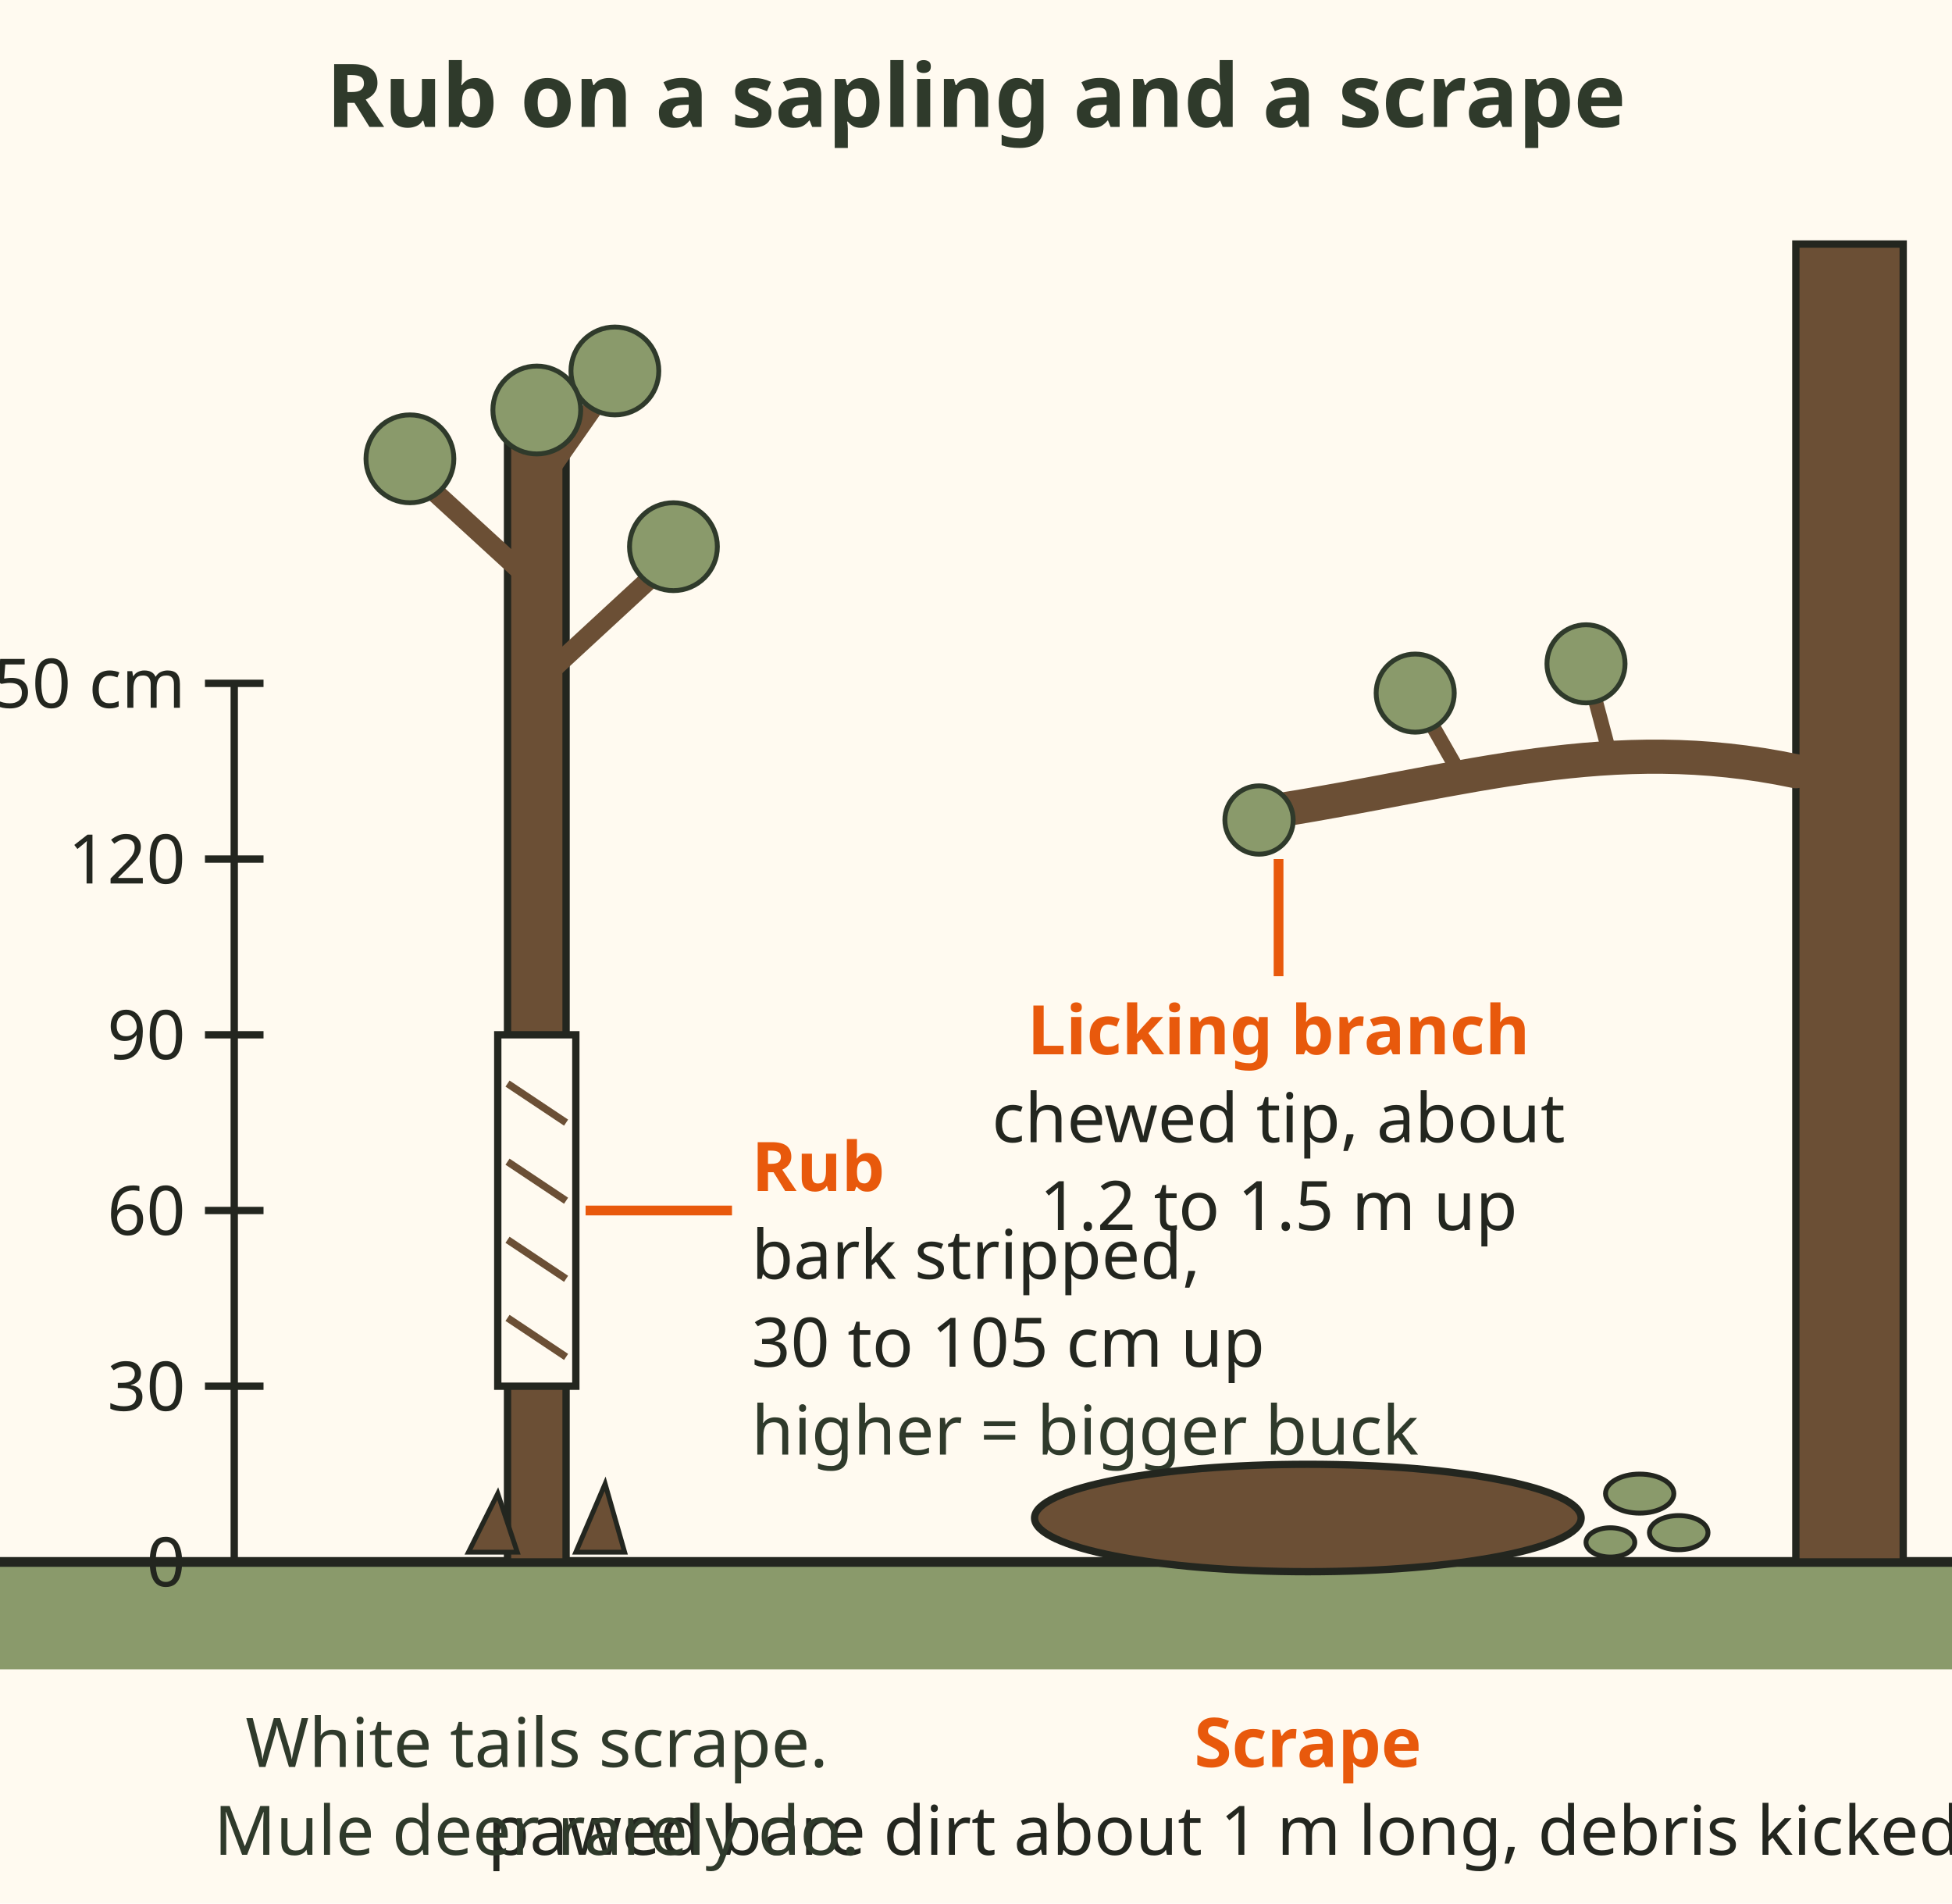
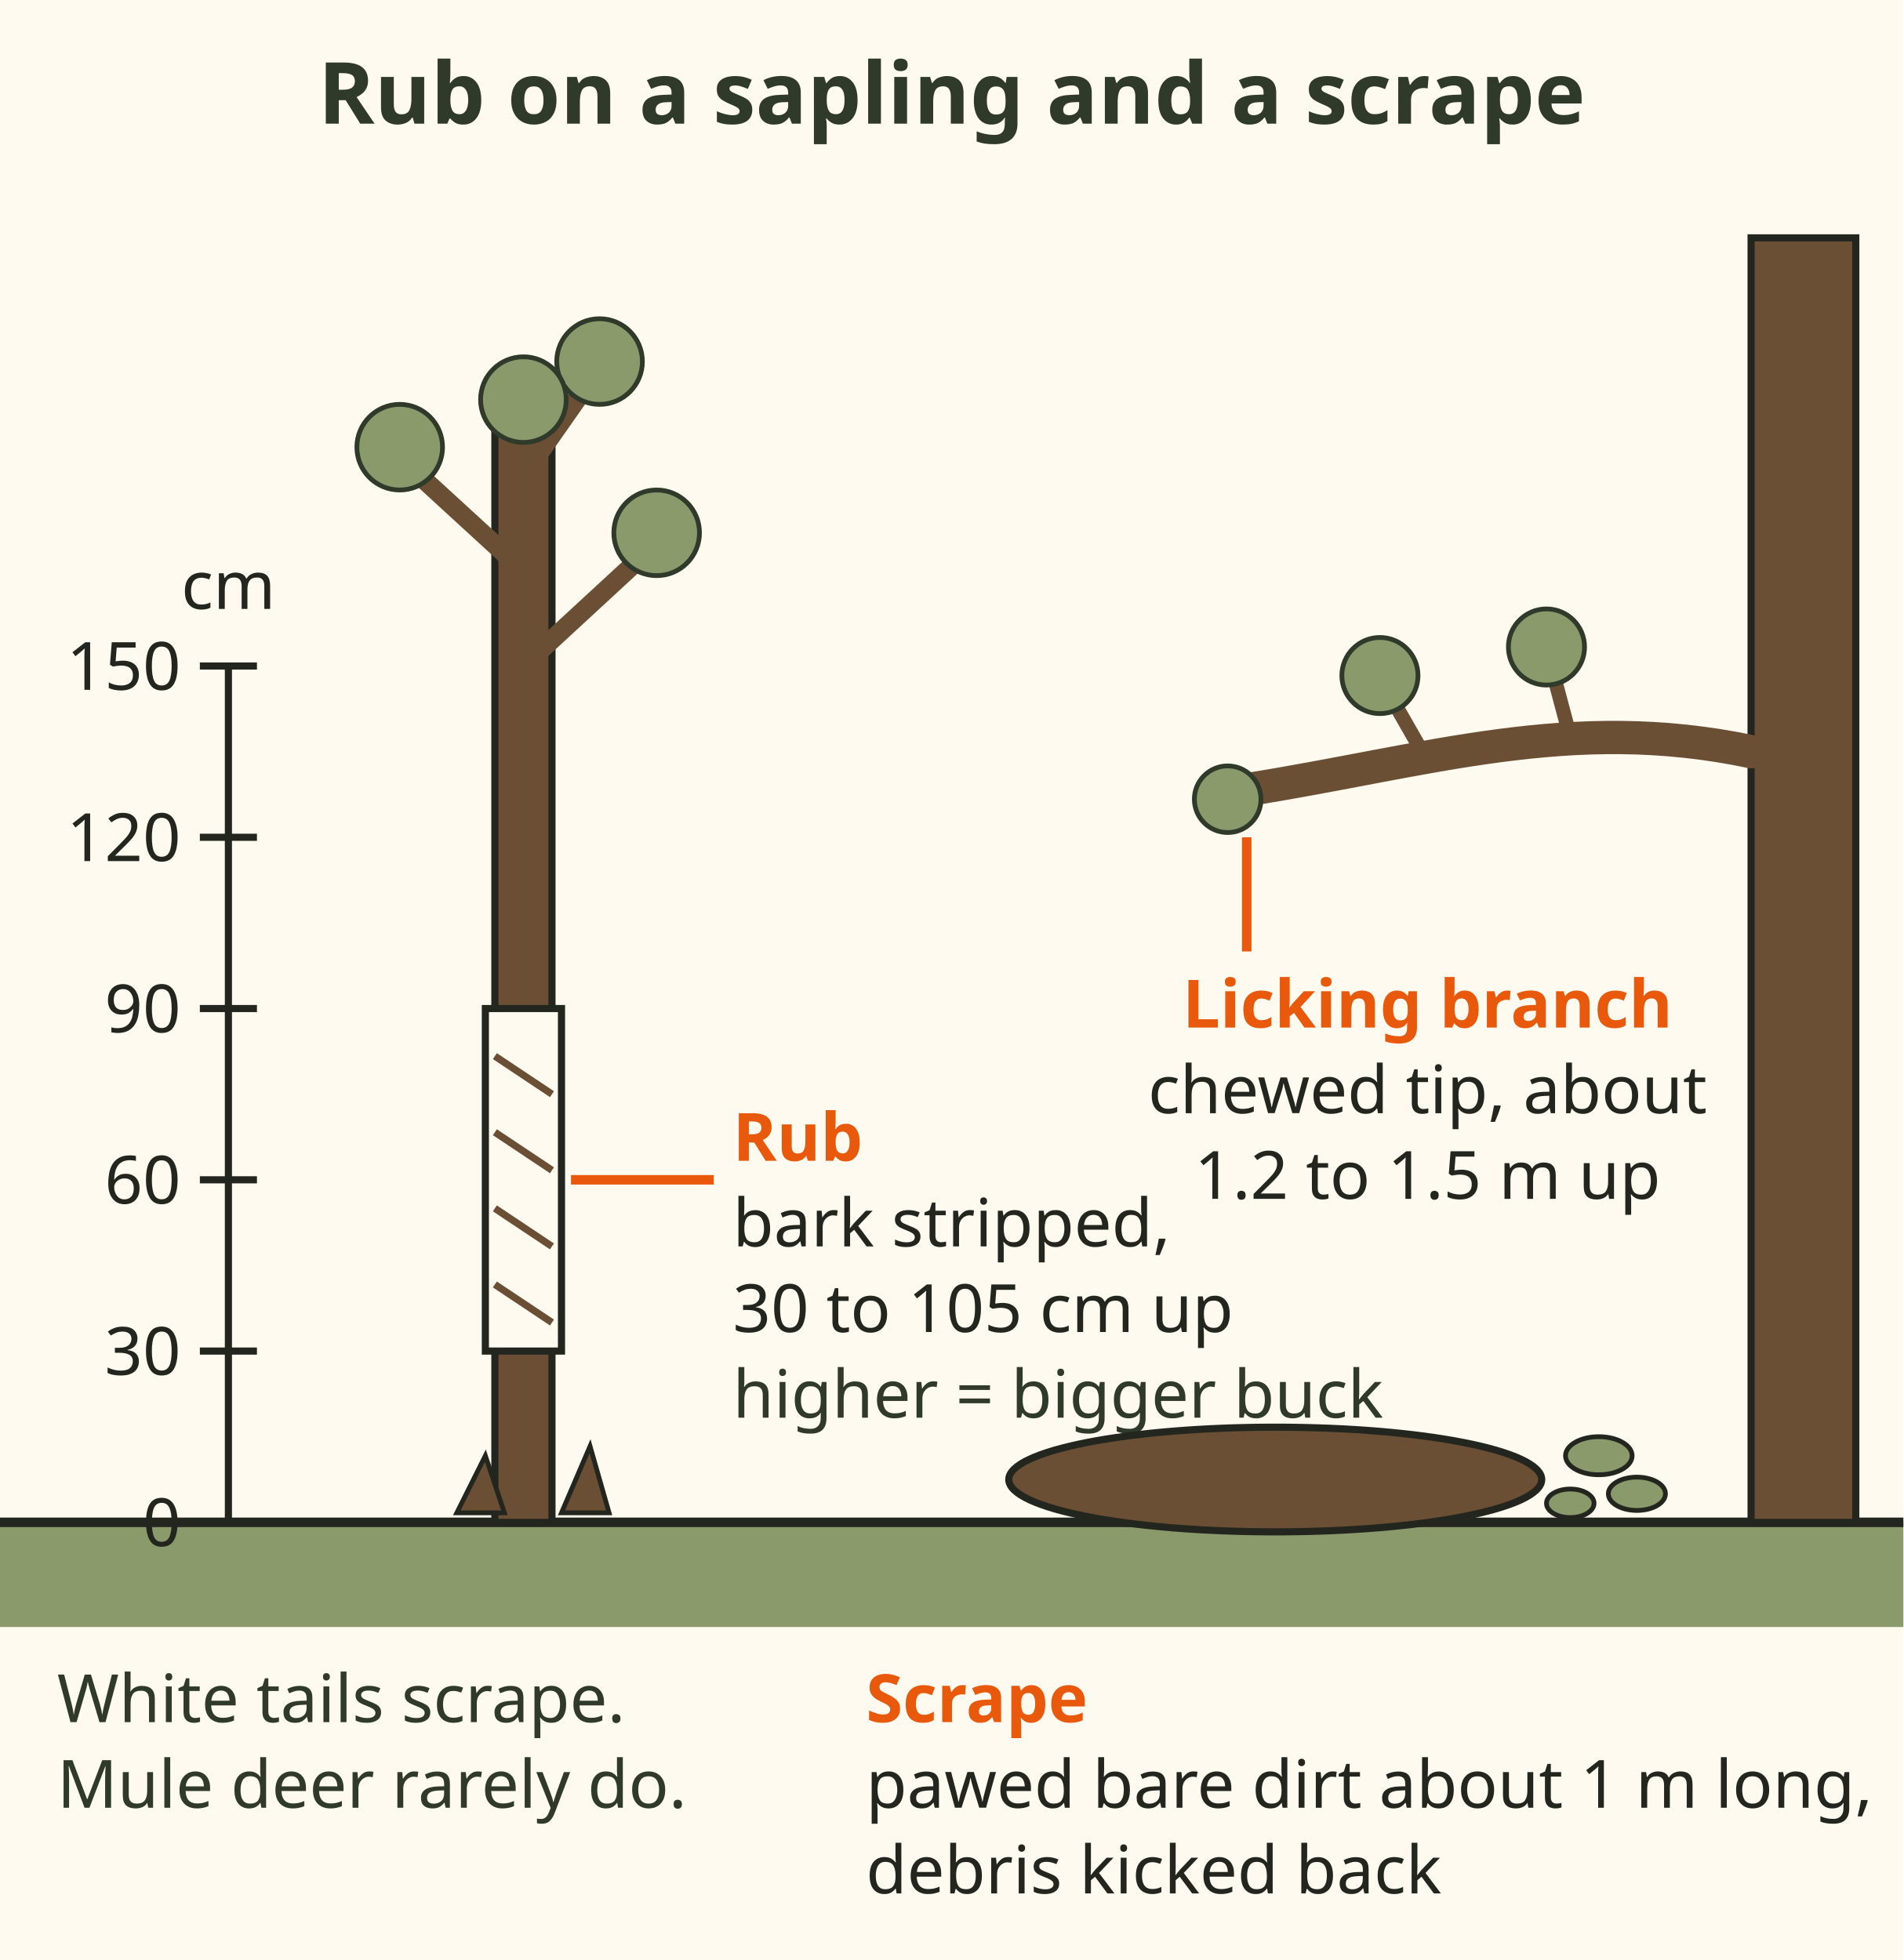
- <svg xmlns="http://www.w3.org/2000/svg" viewBox="0 0 400 390" font-family="sans-serif">
-   <rect x="0" y="0" width="400" height="390" fill="#fffaf0" />
+ <svg xmlns="http://www.w3.org/2000/svg" viewBox="0 0 400 412" font-family="sans-serif">
+   <rect x="0" y="0" width="400" height="412" fill="#fffaf0" />
  <text x="200" y="26" font-size="18" font-weight="bold" fill="#2f3a2b" text-anchor="middle">Rub on a sapling and a scrape</text>
  <rect x="0" y="320" width="400" height="22" fill="#8a9a6b" />
  <line x1="0" y1="320" x2="400" y2="320" stroke="#23261f" stroke-width="2" />
  <g stroke="#23261f" stroke-width="1.5" fill="none">
    <line x1="48" y1="320" x2="48" y2="140" />
    <line x1="42" y1="320" x2="54" y2="320" />
    <line x1="42" y1="284" x2="54" y2="284" />
    <line x1="42" y1="248" x2="54" y2="248" />
    <line x1="42" y1="212" x2="54" y2="212" />
    <line x1="42" y1="176" x2="54" y2="176" />
    <line x1="42" y1="140" x2="54" y2="140" />
  </g>
  <g font-size="14" fill="#23261f" text-anchor="end">
    <text x="38" y="325">0</text>
    <text x="38" y="289">30</text>
    <text x="38" y="253">60</text>
    <text x="38" y="217">90</text>
    <text x="38" y="181">120</text>
-     <text x="38" y="145">150 cm</text>
+     <text x="38" y="145">150</text>
+     <text x="48" y="128" text-anchor="middle">cm</text>
  </g>
  <rect x="104" y="90" width="12" height="230" fill="#6b4f35" stroke="#23261f" stroke-width="1.5" />
  <g stroke="#6b4f35" stroke-width="4" stroke-linecap="round" fill="none">
    <line x1="110" y1="120" x2="86" y2="98" />
    <line x1="110" y1="140" x2="136" y2="116" />
    <line x1="110" y1="100" x2="124" y2="80" />
  </g>
  <g fill="#8a9a6b" stroke="#2f3a2b" stroke-width="1">
    <circle cx="84" cy="94" r="9" />
    <circle cx="138" cy="112" r="9" />
    <circle cx="126" cy="76" r="9" />
    <circle cx="110" cy="84" r="9" />
  </g>
  <rect x="102" y="212" width="16" height="72" fill="#fffaf0" stroke="#23261f" stroke-width="1.5" />
  <g stroke="#6b4f35" stroke-width="1.5" fill="none">
    <line x1="104" y1="222" x2="116" y2="230" />
    <line x1="104" y1="238" x2="116" y2="246" />
    <line x1="104" y1="254" x2="116" y2="262" />
    <line x1="104" y1="270" x2="116" y2="278" />
  </g>
  <g fill="#6b4f35" stroke="#23261f" stroke-width="1">
    <path d="M96 318 L102 306 L106 318 Z" />
    <path d="M118 318 L124 304 L128 318 Z" />
  </g>
  <line x1="120" y1="248" x2="150" y2="248" stroke="#e8590c" stroke-width="2" fill="none" />
  <text x="154" y="244" font-size="14" font-weight="bold" fill="#e8590c">Rub</text>
  <text x="154" y="262" font-size="14" fill="#23261f">bark stripped,</text>
  <text x="154" y="280" font-size="14" fill="#23261f">30 to 105 cm up</text>
  <text x="154" y="298" font-size="14" fill="#2f3a2b">higher = bigger buck</text>
  <rect x="368" y="50" width="22" height="270" fill="#6b4f35" stroke="#23261f" stroke-width="1.5" />
  <path d="M368 158 C330 150 300 160 262 166" stroke="#6b4f35" stroke-width="7" stroke-linecap="round" fill="none" />
  <g stroke="#6b4f35" stroke-width="3" stroke-linecap="round" fill="none">
    <line x1="300" y1="160" x2="292" y2="146" />
    <line x1="330" y1="155" x2="326" y2="140" />
  </g>
  <g fill="#8a9a6b" stroke="#2f3a2b" stroke-width="1">
    <circle cx="290" cy="142" r="8" />
    <circle cx="325" cy="136" r="8" />
    <circle cx="258" cy="168" r="7" />
  </g>
  <line x1="262" y1="176" x2="262" y2="200" stroke="#e8590c" stroke-width="2" fill="none" />
-   <text x="262" y="216" font-size="14" font-weight="bold" fill="#e8590c" text-anchor="middle">Licking branch</text>
-   <text x="262" y="234" font-size="14" fill="#23261f" text-anchor="middle">chewed tip, about</text>
-   <text x="262" y="252" font-size="14" fill="#23261f" text-anchor="middle">1.2 to 1.5 m up</text>
+   <text x="300" y="216" font-size="14" font-weight="bold" fill="#e8590c" text-anchor="middle">Licking branch</text>
+   <text x="300" y="234" font-size="14" fill="#23261f" text-anchor="middle">chewed tip, about</text>
+   <text x="300" y="252" font-size="14" fill="#23261f" text-anchor="middle">1.2 to 1.5 m up</text>
  <ellipse cx="268" cy="311" rx="56" ry="11" fill="#6b4f35" stroke="#23261f" stroke-width="1.5" />
  <g fill="#8a9a6b" stroke="#23261f" stroke-width="1">
    <ellipse cx="336" cy="306" rx="7" ry="4" />
    <ellipse cx="344" cy="314" rx="6" ry="3.5" />
    <ellipse cx="330" cy="316" rx="5" ry="3" />
  </g>
-   <text x="268" y="362" font-size="14" font-weight="bold" fill="#e8590c" text-anchor="middle">Scrape</text>
-   <text x="268" y="380" font-size="14" fill="#23261f" text-anchor="middle">pawed bare dirt about 1 m long, debris kicked back</text>
-   <text x="110" y="362" font-size="14" fill="#2f3a2b" text-anchor="middle">White tails scrape.</text>
-   <text x="110" y="380" font-size="14" fill="#2f3a2b" text-anchor="middle">Mule deer rarely do.</text>
+   <text x="182" y="362" font-size="14" font-weight="bold" fill="#e8590c">Scrape</text>
+   <text x="182" y="380" font-size="14" fill="#23261f">pawed bare dirt about 1 m long,</text>
+   <text x="182" y="398" font-size="14" fill="#23261f">debris kicked back</text>
+   <text x="12" y="362" font-size="14" fill="#2f3a2b">White tails scrape.</text>
+   <text x="12" y="380" font-size="14" fill="#2f3a2b">Mule deer rarely do.</text>
</svg>
